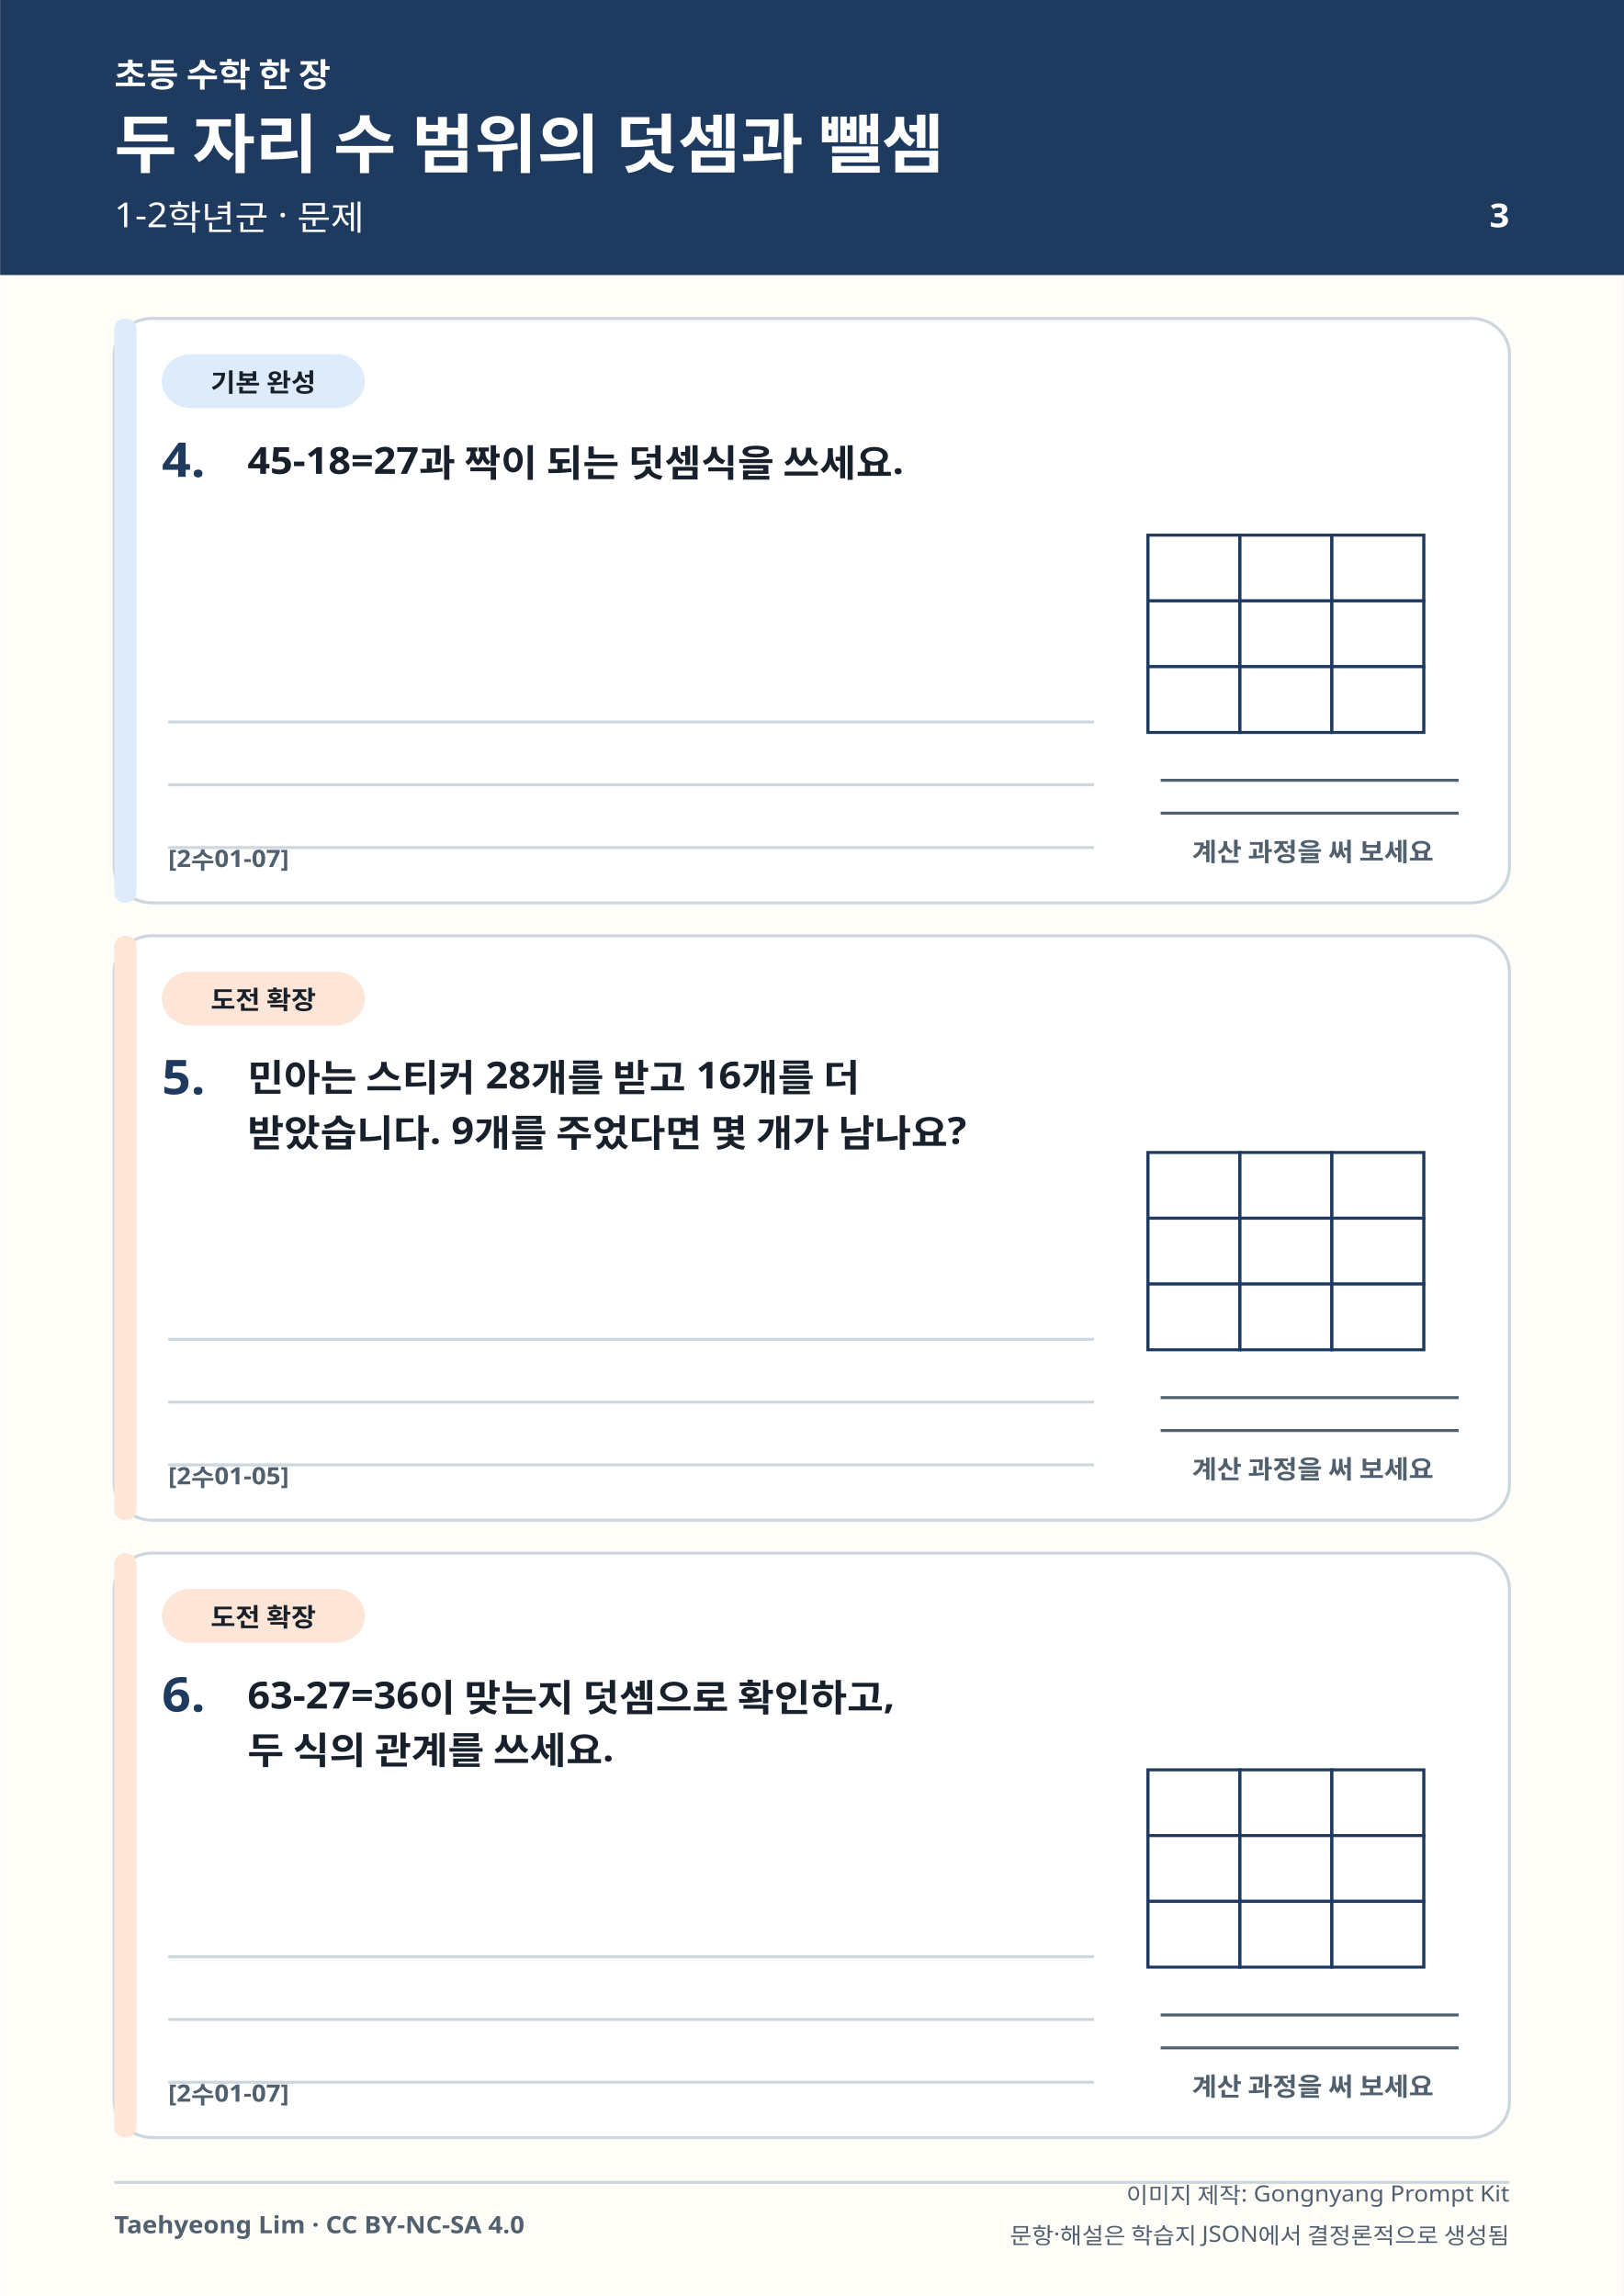
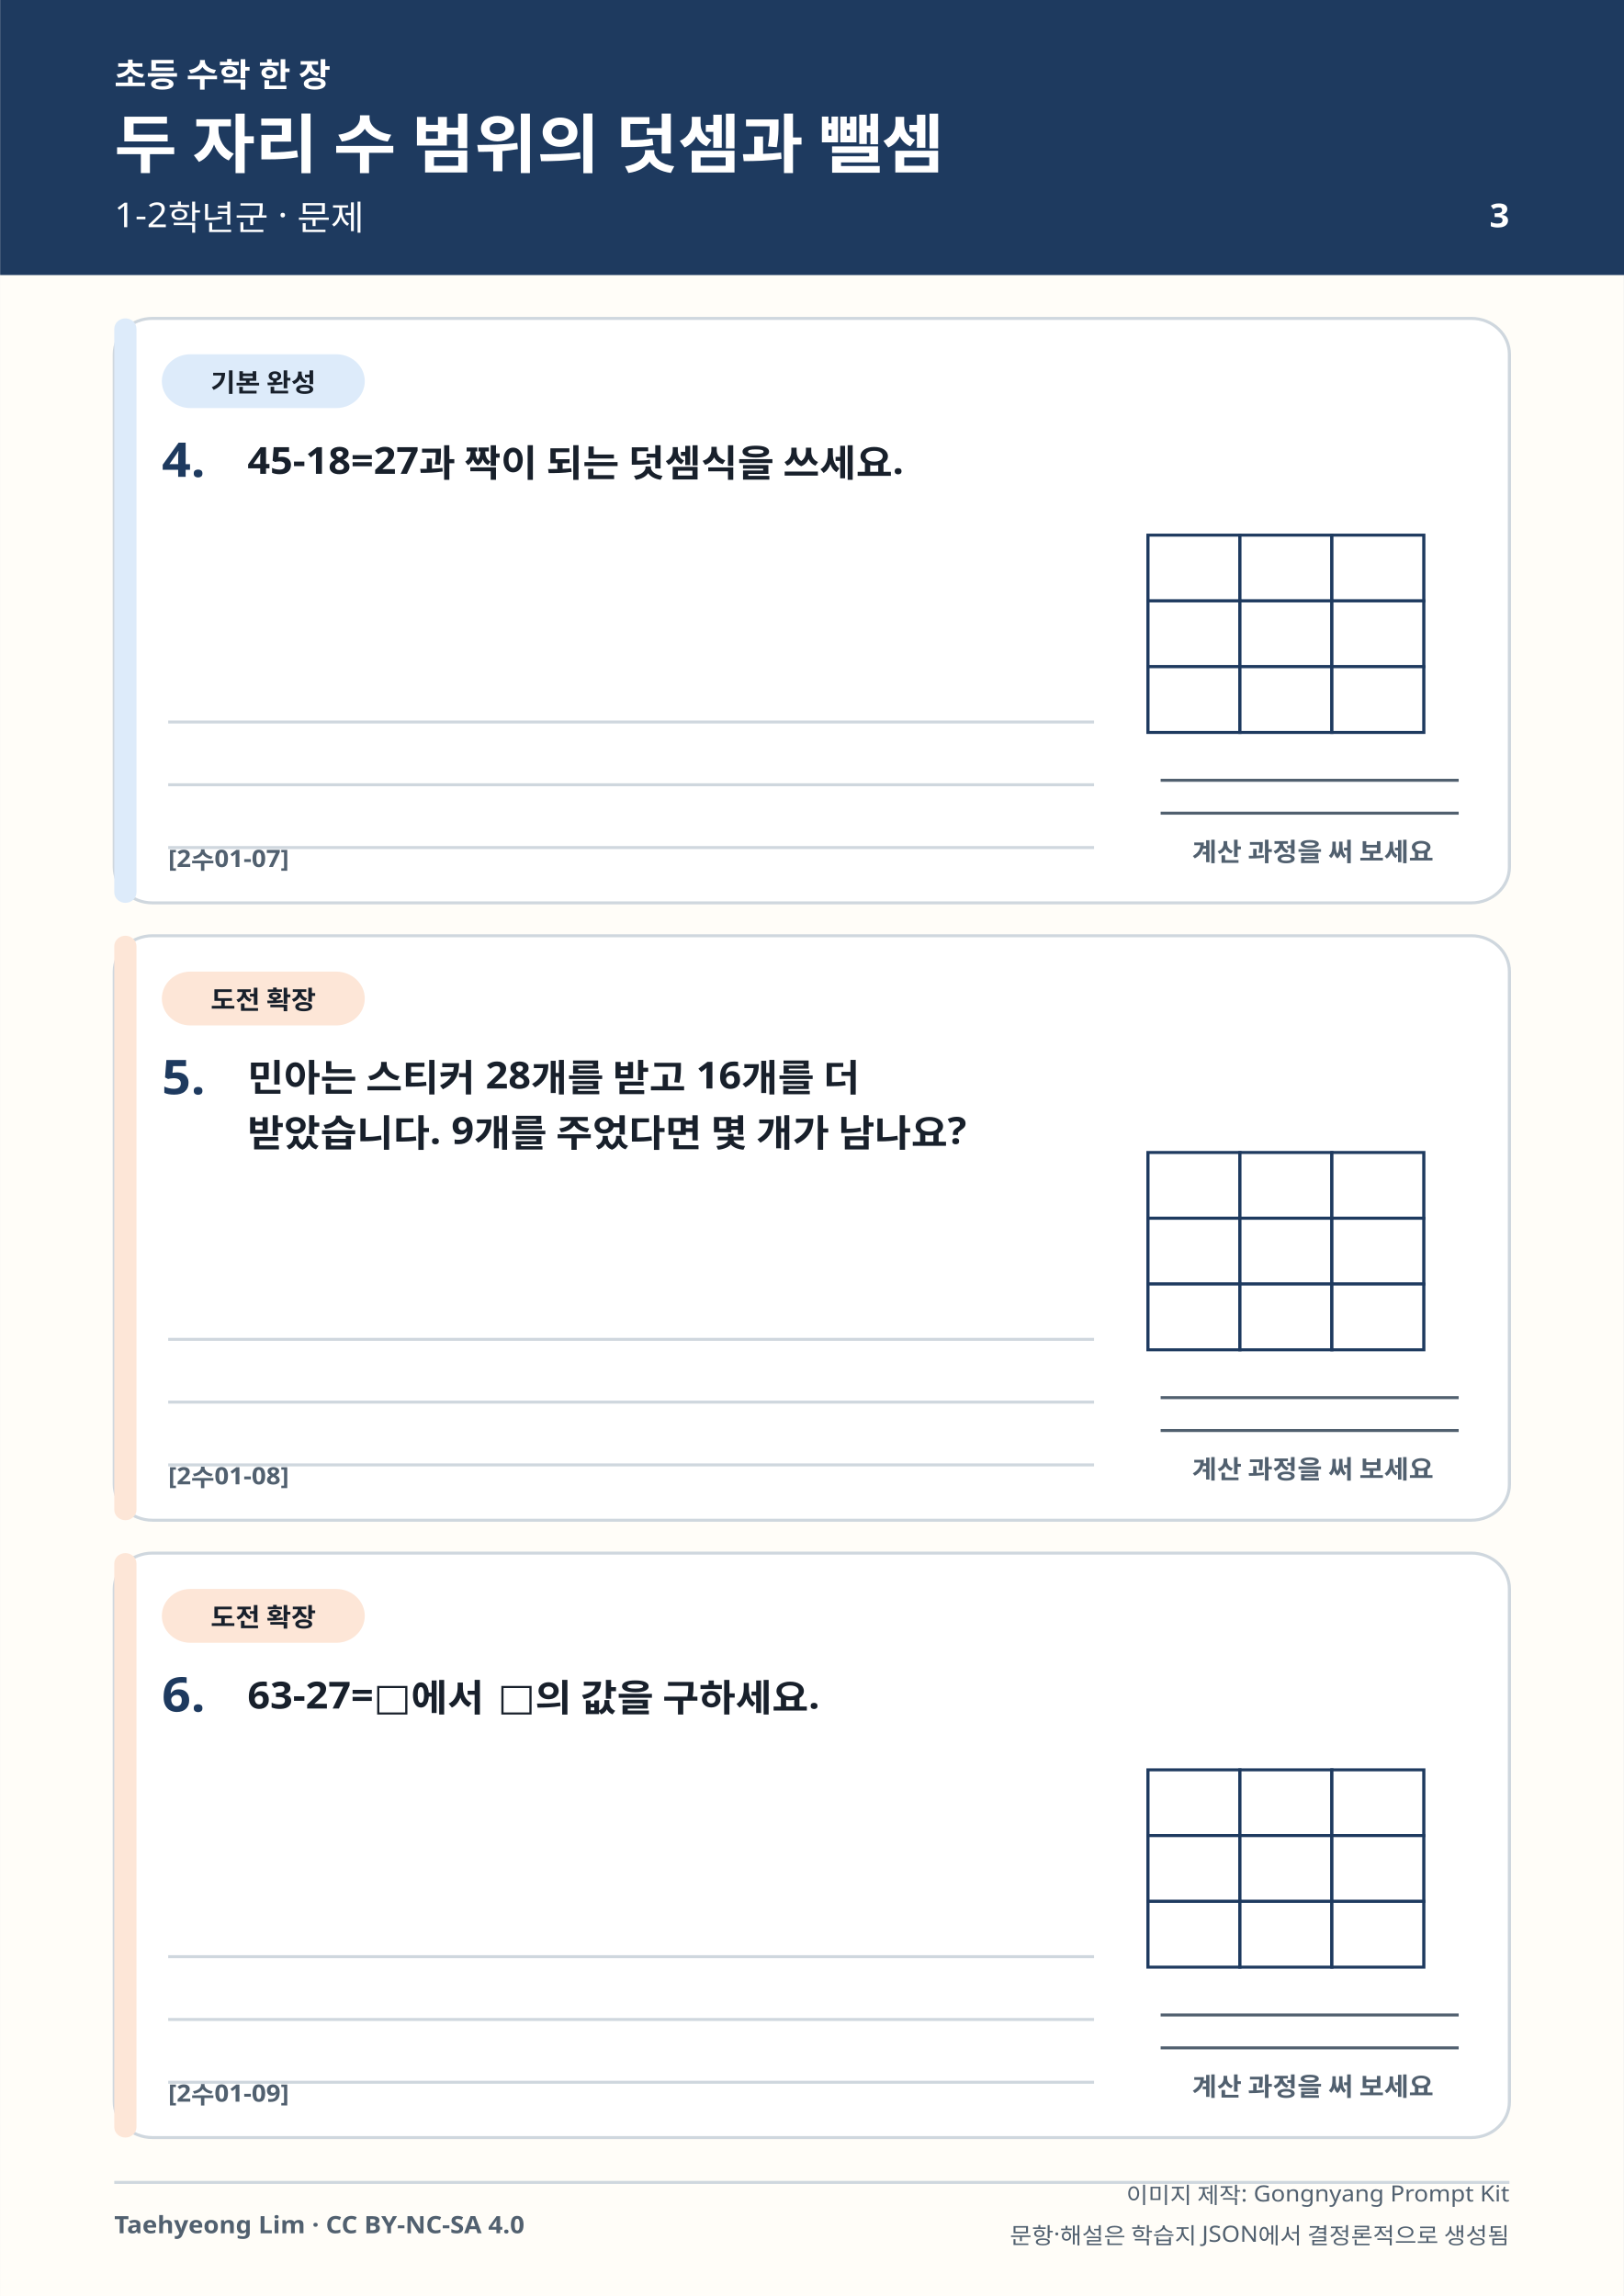
<svg xmlns="http://www.w3.org/2000/svg" width="210mm" height="297mm" viewBox="0 0 2480 3508" role="img">
  <rect width="100%" height="100%" fill="#FFFDF8" />
  <g transform="scale(2.421875 2.283854)">
    <rect width="100%" height="184" fill="#1E3A5F" />
    <text x="72" y="58" font-family="Apple SD Gothic Neo, Noto Sans KR, sans-serif" font-size="22" font-weight="700" fill="#FFFFFF" text-anchor="start">초등 수학 한 장</text>
    <text x="72" y="112" font-family="Apple SD Gothic Neo, Noto Sans KR, sans-serif" font-size="43" font-weight="800" fill="#FFFFFF" text-anchor="start">두 자리 수 범위의 덧셈과 뺄셈</text>
    <text x="72" y="152" font-family="Apple SD Gothic Neo, Noto Sans KR, sans-serif" font-size="23" font-weight="400" fill="#FFFFFF" text-anchor="start">1-2학년군 · 문제</text>
    <text x="952" y="152" font-family="Apple SD Gothic Neo, Noto Sans KR, sans-serif" font-size="22" font-weight="700" fill="#FFFFFF" text-anchor="end">3</text>
    <rect x="72" y="213" width="880" height="391" rx="24" fill="#FFFFFF" stroke="#CFD7DE" stroke-width="2" />
    <rect x="72" y="213" width="14" height="391" rx="7" fill="#DDEBFA" />
    <rect x="102" y="237" width="128" height="36" rx="18" fill="#DDEBFA" />
    <text x="166" y="262" font-family="Apple SD Gothic Neo, Noto Sans KR, sans-serif" font-size="17" font-weight="700" fill="#18202B" text-anchor="middle">기본 완성</text>
    <text x="102" y="319" font-family="Apple SD Gothic Neo, Noto Sans KR, sans-serif" font-size="32" font-weight="800" fill="#1E3A5F" text-anchor="start">4.</text>
    <text x="156" y="317" font-family="Apple SD Gothic Neo, Noto Sans KR, sans-serif" font-size="25" font-weight="650" fill="#18202B">
      <tspan x="156" dy="0">45-18=27과 짝이 되는 덧셈식을 쓰세요.</tspan>
    </text>
-     <g id="diagram-q4" data-geometry="blank-place-value-grid">
+     <g id="diagram-q4" data-role="math-diagram" data-diagram-kind="legacy" data-geometry="blank-place-value-grid">
      <rect x="724" y="358" width="58" height="44" fill="#FFFFFF" stroke="#1E3A5F" stroke-width="2" />
      <rect x="782" y="358" width="58" height="44" fill="#FFFFFF" stroke="#1E3A5F" stroke-width="2" />
      <rect x="840" y="358" width="58" height="44" fill="#FFFFFF" stroke="#1E3A5F" stroke-width="2" />
      <rect x="724" y="402" width="58" height="44" fill="#FFFFFF" stroke="#1E3A5F" stroke-width="2" />
      <rect x="782" y="402" width="58" height="44" fill="#FFFFFF" stroke="#1E3A5F" stroke-width="2" />
      <rect x="840" y="402" width="58" height="44" fill="#FFFFFF" stroke="#1E3A5F" stroke-width="2" />
      <rect x="724" y="446" width="58" height="44" fill="#FFFFFF" stroke="#1E3A5F" stroke-width="2" />
      <rect x="782" y="446" width="58" height="44" fill="#FFFFFF" stroke="#1E3A5F" stroke-width="2" />
      <rect x="840" y="446" width="58" height="44" fill="#FFFFFF" stroke="#1E3A5F" stroke-width="2" />
      <line x1="732" y1="522" x2="920" y2="522" stroke="#51606F" stroke-width="2" />
      <line x1="732" y1="544" x2="920" y2="544" stroke="#51606F" stroke-width="2" />
      <text x="828" y="576" font-family="Apple SD Gothic Neo, Noto Sans KR, sans-serif" font-size="17" font-weight="700" fill="#51606F" text-anchor="middle">계산 과정을 써 보세요</text>
    </g>
    <line x1="106" y1="483" x2="690" y2="483" stroke="#CFD7DE" stroke-width="2" />
    <line x1="106" y1="525" x2="690" y2="525" stroke="#CFD7DE" stroke-width="2" />
    <line x1="106" y1="567" x2="690" y2="567" stroke="#CFD7DE" stroke-width="2" />
    <text x="106" y="580" font-family="Apple SD Gothic Neo, Noto Sans KR, sans-serif" font-size="16" font-weight="600" fill="#51606F" text-anchor="start">[2수01-07]</text>
    <rect x="72" y="626" width="880" height="391" rx="24" fill="#FFFFFF" stroke="#CFD7DE" stroke-width="2" />
    <rect x="72" y="626" width="14" height="391" rx="7" fill="#FDE6D7" />
    <rect x="102" y="650" width="128" height="36" rx="18" fill="#FDE6D7" />
    <text x="166" y="675" font-family="Apple SD Gothic Neo, Noto Sans KR, sans-serif" font-size="17" font-weight="700" fill="#18202B" text-anchor="middle">도전 확장</text>
    <text x="102" y="732" font-family="Apple SD Gothic Neo, Noto Sans KR, sans-serif" font-size="32" font-weight="800" fill="#1E3A5F" text-anchor="start">5.</text>
    <text x="156" y="730" font-family="Apple SD Gothic Neo, Noto Sans KR, sans-serif" font-size="25" font-weight="650" fill="#18202B">
      <tspan x="156" dy="0">민아는 스티커 28개를 받고 16개를 더</tspan>
      <tspan x="156" dy="37">받았습니다. 9개를 주었다면 몇 개가 남나요?</tspan>
    </text>
-     <g id="diagram-q5" data-geometry="blank-place-value-grid">
+     <g id="diagram-q5" data-role="math-diagram" data-diagram-kind="legacy" data-geometry="blank-place-value-grid">
      <rect x="724" y="771" width="58" height="44" fill="#FFFFFF" stroke="#1E3A5F" stroke-width="2" />
      <rect x="782" y="771" width="58" height="44" fill="#FFFFFF" stroke="#1E3A5F" stroke-width="2" />
      <rect x="840" y="771" width="58" height="44" fill="#FFFFFF" stroke="#1E3A5F" stroke-width="2" />
      <rect x="724" y="815" width="58" height="44" fill="#FFFFFF" stroke="#1E3A5F" stroke-width="2" />
      <rect x="782" y="815" width="58" height="44" fill="#FFFFFF" stroke="#1E3A5F" stroke-width="2" />
      <rect x="840" y="815" width="58" height="44" fill="#FFFFFF" stroke="#1E3A5F" stroke-width="2" />
      <rect x="724" y="859" width="58" height="44" fill="#FFFFFF" stroke="#1E3A5F" stroke-width="2" />
      <rect x="782" y="859" width="58" height="44" fill="#FFFFFF" stroke="#1E3A5F" stroke-width="2" />
      <rect x="840" y="859" width="58" height="44" fill="#FFFFFF" stroke="#1E3A5F" stroke-width="2" />
      <line x1="732" y1="935" x2="920" y2="935" stroke="#51606F" stroke-width="2" />
      <line x1="732" y1="957" x2="920" y2="957" stroke="#51606F" stroke-width="2" />
      <text x="828" y="989" font-family="Apple SD Gothic Neo, Noto Sans KR, sans-serif" font-size="17" font-weight="700" fill="#51606F" text-anchor="middle">계산 과정을 써 보세요</text>
    </g>
    <line x1="106" y1="896" x2="690" y2="896" stroke="#CFD7DE" stroke-width="2" />
    <line x1="106" y1="938" x2="690" y2="938" stroke="#CFD7DE" stroke-width="2" />
    <line x1="106" y1="980" x2="690" y2="980" stroke="#CFD7DE" stroke-width="2" />
-     <text x="106" y="993" font-family="Apple SD Gothic Neo, Noto Sans KR, sans-serif" font-size="16" font-weight="600" fill="#51606F" text-anchor="start">[2수01-05]</text>
+     <text x="106" y="993" font-family="Apple SD Gothic Neo, Noto Sans KR, sans-serif" font-size="16" font-weight="600" fill="#51606F" text-anchor="start">[2수01-08]</text>
    <rect x="72" y="1039" width="880" height="391" rx="24" fill="#FFFFFF" stroke="#CFD7DE" stroke-width="2" />
    <rect x="72" y="1039" width="14" height="391" rx="7" fill="#FDE6D7" />
    <rect x="102" y="1063" width="128" height="36" rx="18" fill="#FDE6D7" />
    <text x="166" y="1088" font-family="Apple SD Gothic Neo, Noto Sans KR, sans-serif" font-size="17" font-weight="700" fill="#18202B" text-anchor="middle">도전 확장</text>
    <text x="102" y="1145" font-family="Apple SD Gothic Neo, Noto Sans KR, sans-serif" font-size="32" font-weight="800" fill="#1E3A5F" text-anchor="start">6.</text>
    <text x="156" y="1143" font-family="Apple SD Gothic Neo, Noto Sans KR, sans-serif" font-size="25" font-weight="650" fill="#18202B">
-       <tspan x="156" dy="0">63-27=36이 맞는지 덧셈으로 확인하고,</tspan>
-       <tspan x="156" dy="37">두 식의 관계를 쓰세요.</tspan>
+       <tspan x="156" dy="0">63-27=□에서 □의 값을 구하세요.</tspan>
    </text>
-     <g id="diagram-q6" data-geometry="blank-place-value-grid">
+     <g id="diagram-q6" data-role="math-diagram" data-diagram-kind="legacy" data-geometry="blank-place-value-grid">
      <rect x="724" y="1184" width="58" height="44" fill="#FFFFFF" stroke="#1E3A5F" stroke-width="2" />
      <rect x="782" y="1184" width="58" height="44" fill="#FFFFFF" stroke="#1E3A5F" stroke-width="2" />
      <rect x="840" y="1184" width="58" height="44" fill="#FFFFFF" stroke="#1E3A5F" stroke-width="2" />
      <rect x="724" y="1228" width="58" height="44" fill="#FFFFFF" stroke="#1E3A5F" stroke-width="2" />
      <rect x="782" y="1228" width="58" height="44" fill="#FFFFFF" stroke="#1E3A5F" stroke-width="2" />
      <rect x="840" y="1228" width="58" height="44" fill="#FFFFFF" stroke="#1E3A5F" stroke-width="2" />
      <rect x="724" y="1272" width="58" height="44" fill="#FFFFFF" stroke="#1E3A5F" stroke-width="2" />
      <rect x="782" y="1272" width="58" height="44" fill="#FFFFFF" stroke="#1E3A5F" stroke-width="2" />
      <rect x="840" y="1272" width="58" height="44" fill="#FFFFFF" stroke="#1E3A5F" stroke-width="2" />
      <line x1="732" y1="1348" x2="920" y2="1348" stroke="#51606F" stroke-width="2" />
      <line x1="732" y1="1370" x2="920" y2="1370" stroke="#51606F" stroke-width="2" />
      <text x="828" y="1402" font-family="Apple SD Gothic Neo, Noto Sans KR, sans-serif" font-size="17" font-weight="700" fill="#51606F" text-anchor="middle">계산 과정을 써 보세요</text>
    </g>
    <line x1="106" y1="1309" x2="690" y2="1309" stroke="#CFD7DE" stroke-width="2" />
    <line x1="106" y1="1351" x2="690" y2="1351" stroke="#CFD7DE" stroke-width="2" />
    <line x1="106" y1="1393" x2="690" y2="1393" stroke="#CFD7DE" stroke-width="2" />
-     <text x="106" y="1406" font-family="Apple SD Gothic Neo, Noto Sans KR, sans-serif" font-size="16" font-weight="600" fill="#51606F" text-anchor="start">[2수01-07]</text>
+     <text x="106" y="1406" font-family="Apple SD Gothic Neo, Noto Sans KR, sans-serif" font-size="16" font-weight="600" fill="#51606F" text-anchor="start">[2수01-09]</text>
    <line x1="72" y1="1460" x2="952" y2="1460" stroke="#CFD7DE" stroke-width="2" />
    <text x="72" y="1494" font-family="Apple SD Gothic Neo, Noto Sans KR, sans-serif" font-size="16" font-weight="600" fill="#51606F" text-anchor="start">Taehyeong Lim · CC BY-NC-SA 4.0</text>
    <text x="952" y="1474" font-family="Apple SD Gothic Neo, Noto Sans KR, sans-serif" font-size="15" font-weight="400" fill="#51606F" text-anchor="end">이미지 제작: Gongnyang Prompt Kit</text>
    <text x="952" y="1501" font-family="Apple SD Gothic Neo, Noto Sans KR, sans-serif" font-size="15" font-weight="400" fill="#51606F" text-anchor="end">문항·해설은 학습지 JSON에서 결정론적으로 생성됨</text>
  </g>
</svg>
